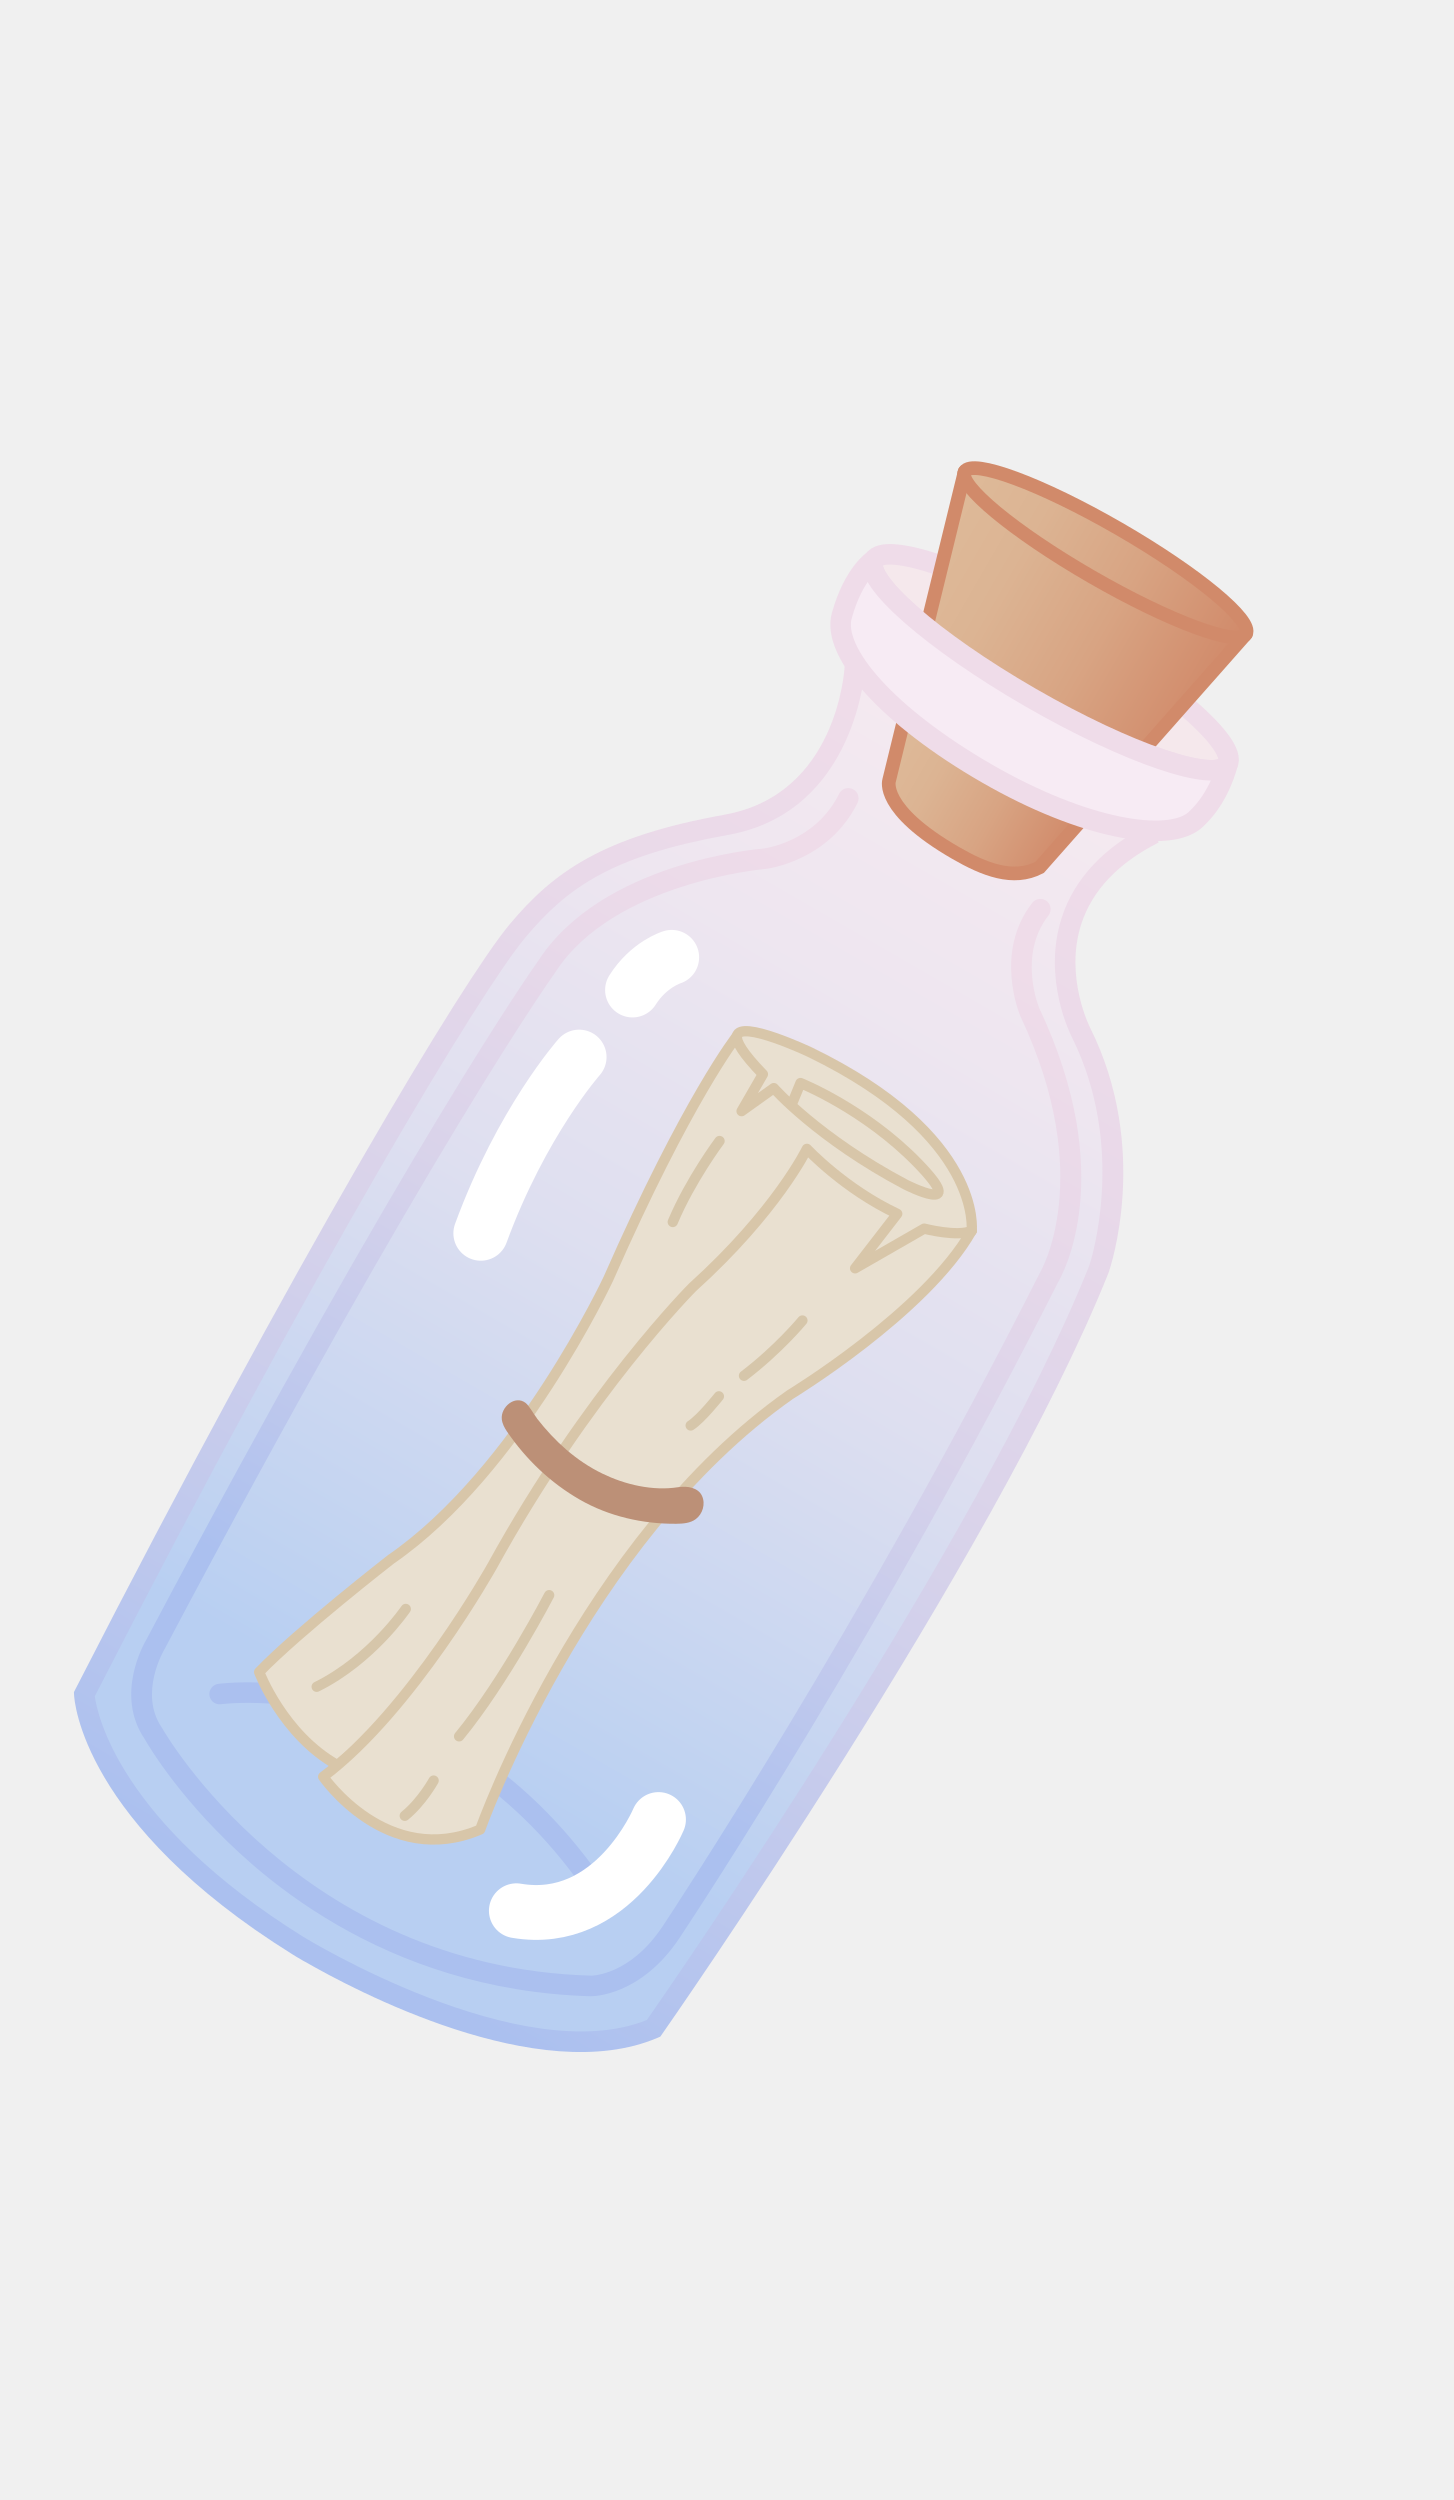
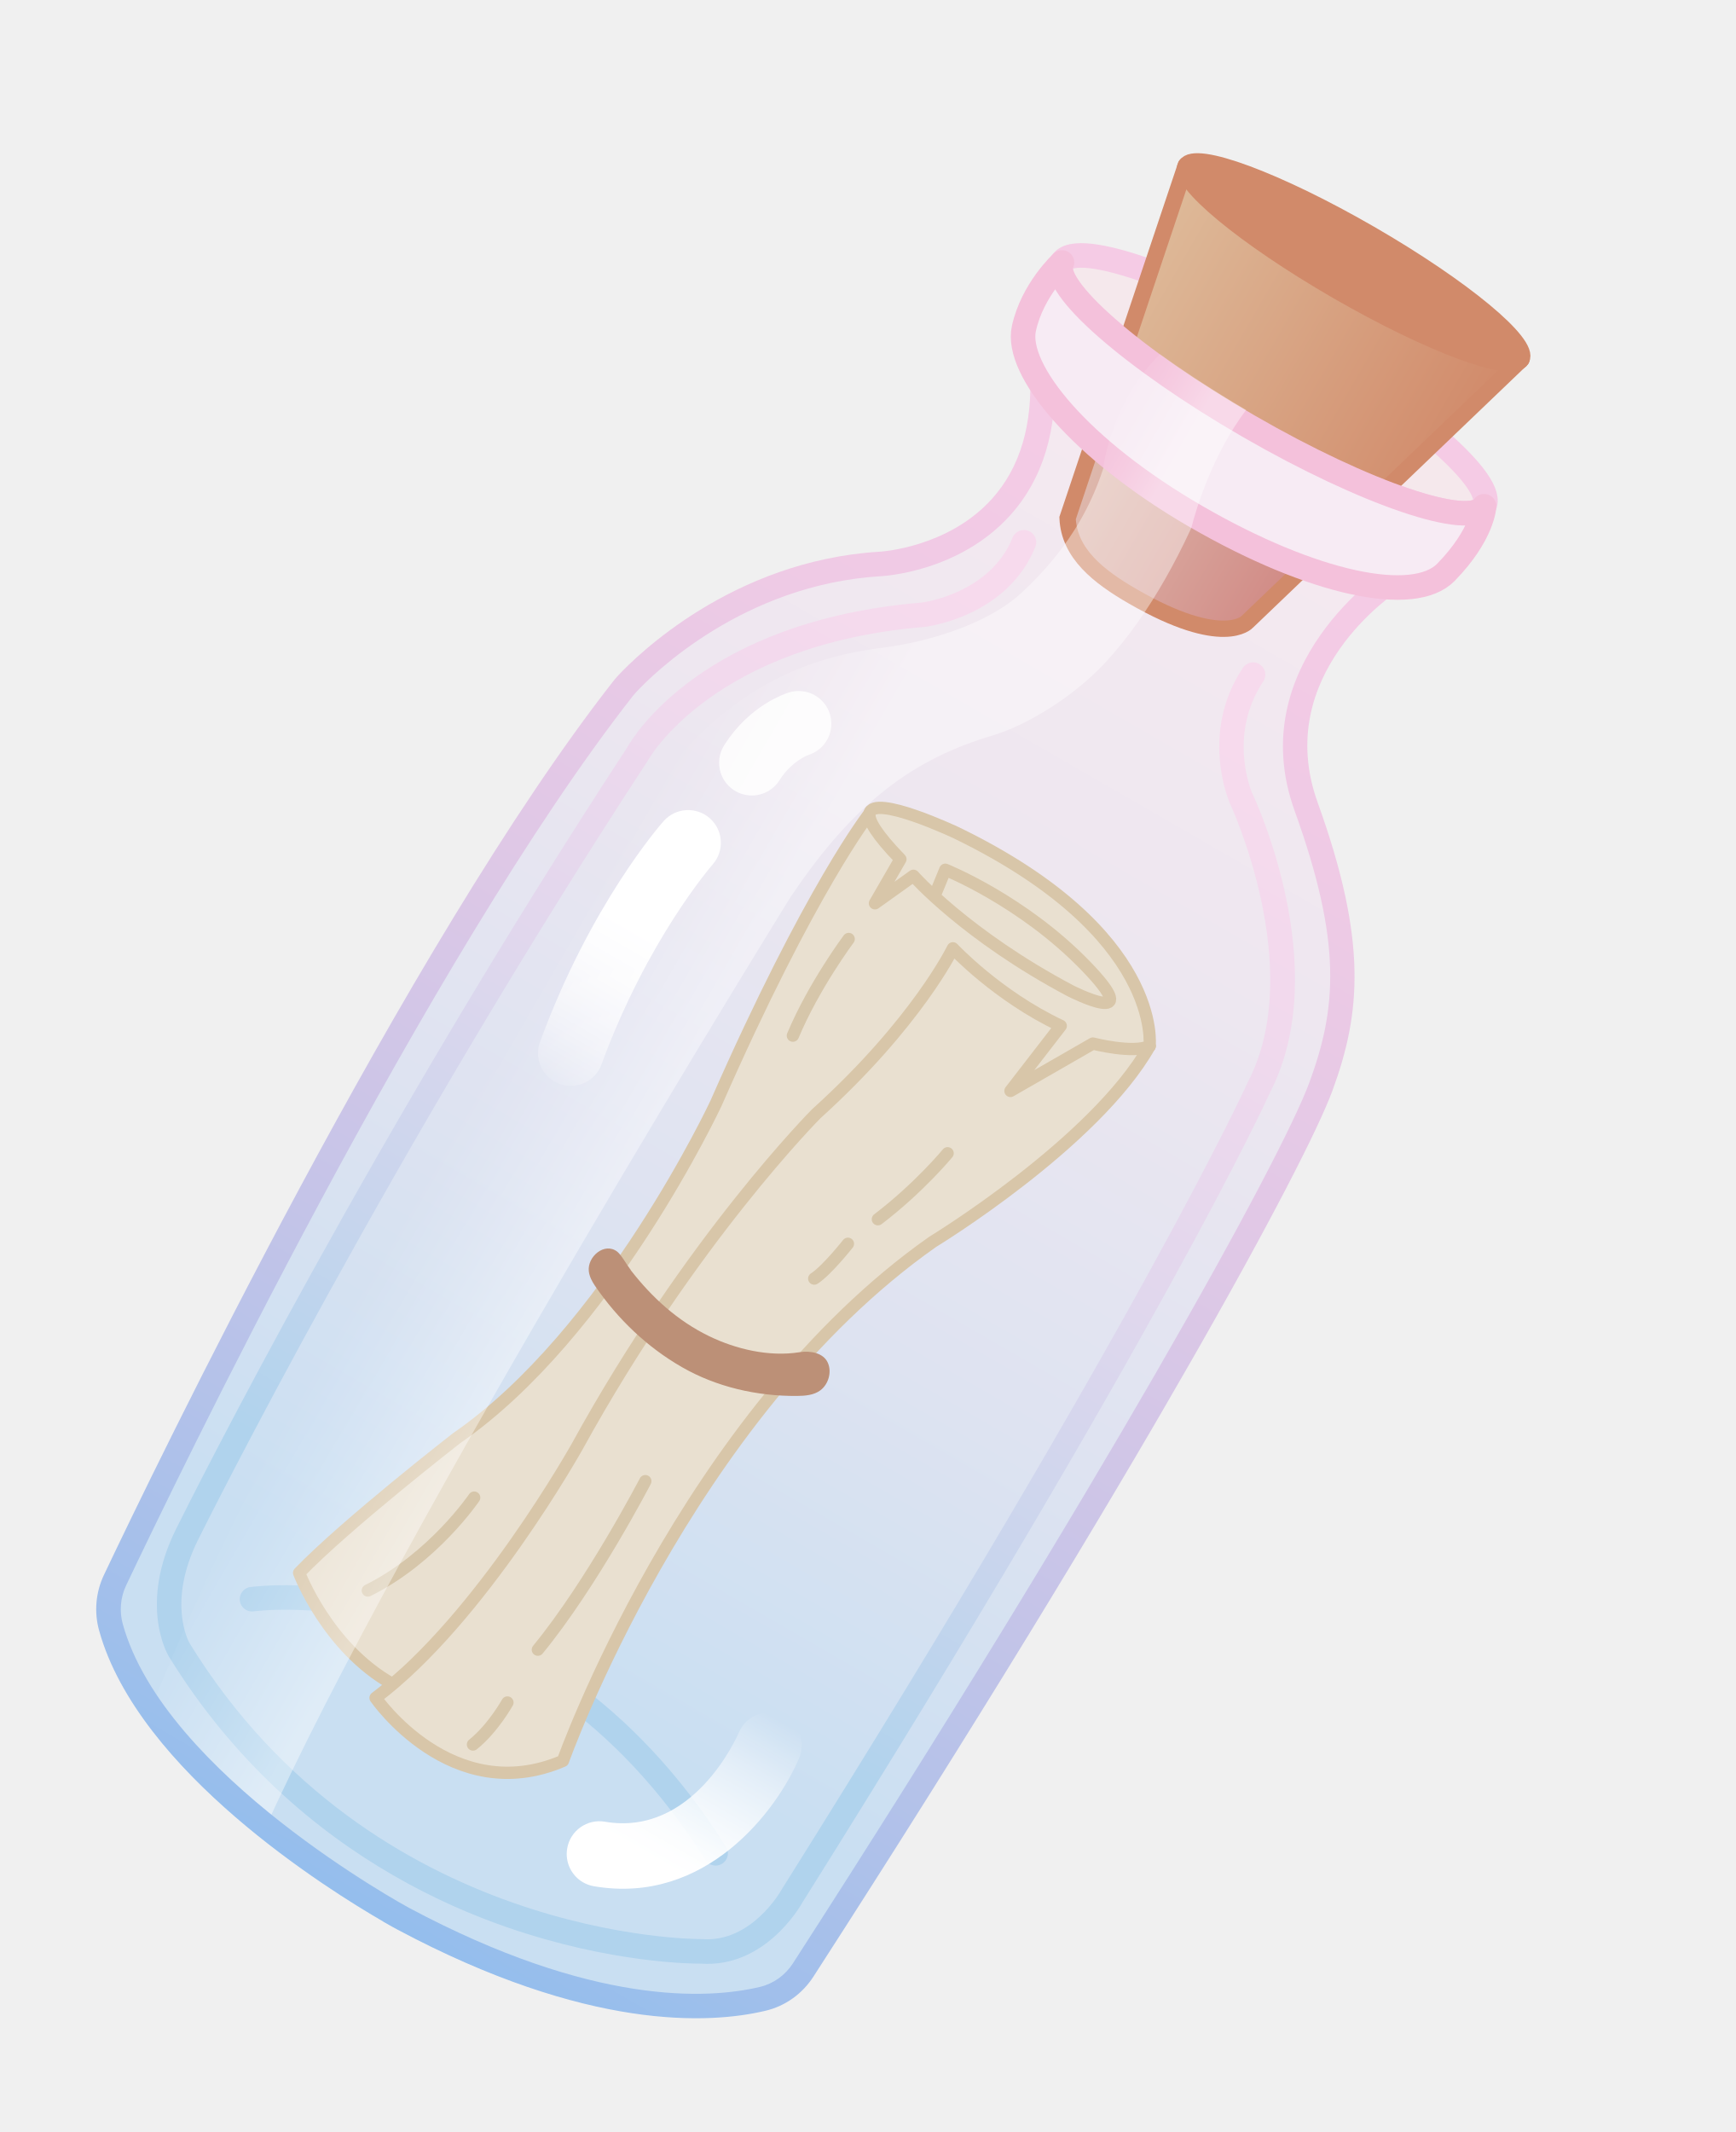
- <svg xmlns="http://www.w3.org/2000/svg" width="50" height="86" viewBox="0 0 149 184" fill="none">
-   <g clip-path="url(#clip0_20_225)">
-     <path d="M87.647 32.144C87.647 32.144 86.976 46.172 74.471 48.413C61.964 50.657 57.287 54.218 53.026 59.329C48.764 64.44 32.576 90.804 8.647 137.553C8.647 137.553 9.17 149.999 30.553 163.317C30.553 163.317 53.543 177.558 67.012 171.794C67.012 171.794 100.827 123.564 112.677 93.94C112.677 93.94 116.87 81.819 110.83 69.702C110.83 69.702 104.012 56.512 118.323 49.288" fill="url(#paint0_linear_20_225)" />
-     <path d="M31.204 164.935C30.526 164.544 30.108 164.286 29.995 164.214C8.389 150.756 7.615 138.131 7.592 137.597L7.579 137.321L7.705 137.073C30.61 92.336 47.521 64.283 52.214 58.654C56.757 53.202 61.825 49.61 74.28 47.375C85.797 45.309 86.565 32.63 86.591 32.089L88.696 32.189C88.689 32.34 87.832 47.078 74.653 49.445C62.773 51.576 58.165 54.799 53.832 59.995C49.211 65.539 32.479 93.312 9.719 137.749C9.96 139.531 12.189 150.638 31.102 162.416C31.323 162.549 53.462 176.103 66.313 170.933C68.957 167.137 100.437 121.651 111.675 93.573C111.854 93.025 115.526 81.501 109.873 70.168C109.754 69.939 106.826 64.157 108.84 57.932C110.136 53.924 113.165 50.7 117.834 48.342L118.784 50.224C114.633 52.32 111.968 55.131 110.846 58.581C109.097 63.98 111.723 69.165 111.751 69.215C117.929 81.601 113.837 93.774 113.657 94.283L113.641 94.331C101.882 123.728 68.197 171.912 67.862 172.394L67.692 172.639L67.418 172.756C55.248 177.965 36.213 167.816 31.2 164.922L31.204 164.935Z" fill="url(#paint1_linear_20_225)" />
-     <path d="M99.609 90.029L94.09 93.71L72.634 77.574L75.547 70.06C75.871 68.341 83.007 71.711 83.007 71.711C100.829 80.353 99.606 90.034 99.606 90.034L99.609 90.029Z" fill="#E9E0D0" stroke="#D8C6A9" stroke-width="1.056" stroke-linecap="round" stroke-linejoin="round" />
-     <path d="M22.515 137.52C22.515 137.52 46.479 134.175 62.333 159.341" stroke="#ABC0EF" stroke-width="2.106" stroke-miterlimit="10" stroke-linecap="round" />
-     <path d="M99.609 90.029L34.601 144.818C28.995 141.69 26.566 135.263 26.566 135.263C30.573 131.098 40.085 123.702 40.085 123.702C53.139 114.711 62.373 94.931 62.373 94.931C70.487 76.466 75.554 70.058 75.554 70.058C75.444 70.646 76.138 71.843 78.206 73.981L76.02 77.766L79.323 75.405C79.323 75.405 83.841 80.536 92.832 85.293C92.832 85.293 99.516 88.694 94.093 83.108C88.671 77.522 82.061 74.885 82.061 74.885L81.12 77.18" fill="#E9E0D0" />
-     <path d="M99.609 90.029L34.601 144.818C28.995 141.69 26.566 135.263 26.566 135.263C30.573 131.098 40.085 123.702 40.085 123.702C53.139 114.711 62.373 94.931 62.373 94.931C70.487 76.466 75.554 70.058 75.554 70.058C75.444 70.646 76.138 71.843 78.206 73.981L76.02 77.766L79.323 75.405C79.323 75.405 83.841 80.536 92.832 85.293C92.832 85.293 99.516 88.694 94.093 83.108C88.671 77.522 82.061 74.885 82.061 74.885L81.12 77.18" stroke="#D8C6A9" stroke-width="1.056" stroke-linecap="round" stroke-linejoin="round" />
-     <path d="M99.609 90.029C94.889 98.372 80.976 106.838 80.976 106.838C59.744 121.758 49.224 151.406 49.224 151.406C39.677 155.503 33.131 145.995 33.131 145.995C42.201 139.197 50.472 124.365 50.472 124.365C60.238 106.608 70.988 95.829 70.988 95.829C79.639 88.011 82.716 81.632 82.716 81.632C82.716 81.632 86.535 85.732 91.977 88.29L87.658 93.877L94.739 89.81C94.739 89.81 98.2 90.704 99.611 90.025L99.609 90.029Z" fill="#E9E0D0" stroke="#D8C6A9" stroke-width="1.056" stroke-linecap="round" stroke-linejoin="round" />
-     <path d="M92.742 37.334L91.144 43.869C91.144 43.869 90.169 46.797 97.959 51.294C100.895 52.989 103.874 54.183 106.574 52.778L111.095 47.662L92.742 37.334Z" fill="url(#paint2_linear_20_225)" stroke="#D18A6A" stroke-width="1.403" stroke-miterlimit="10" />
-     <path d="M121.346 36.063C124.665 38.86 126.441 41.156 125.826 42.22C124.679 44.208 115.631 41.135 105.621 35.356C95.612 29.578 88.427 23.278 89.575 21.291C90.15 20.295 92.698 20.57 96.354 21.811" fill="#F5E8EC" />
-     <path d="M121.346 36.063C124.665 38.86 126.441 41.156 125.826 42.22C124.679 44.208 115.631 41.135 105.621 35.356C95.612 29.578 88.427 23.278 89.575 21.291C90.15 20.295 92.698 20.57 96.354 21.811" stroke="#EFDCE9" stroke-width="2.106" stroke-miterlimit="10" />
-     <path d="M98.895 12.204L94.974 28.225C97.764 30.459 101.449 32.948 105.621 35.356C109.793 37.765 113.712 39.661 117.024 40.961L127.726 28.849L98.895 12.204Z" fill="url(#paint3_linear_20_225)" stroke="#D18A6A" stroke-width="1.403" stroke-linejoin="round" />
-     <path d="M111.893 22.977C119.853 27.572 126.94 30.201 127.721 28.847C128.503 27.494 122.683 22.671 114.723 18.075C106.763 13.479 99.677 10.851 98.895 12.204C98.114 13.558 103.933 18.381 111.893 22.977Z" fill="url(#paint4_linear_20_225)" stroke="#D18A6A" stroke-width="1.403" stroke-miterlimit="10" />
-     <path d="M34.594 161.204C31.113 159.194 28.198 157.008 25.845 154.968C18.681 148.76 15.166 142.725 14.817 142.111C11.765 137.585 14.74 132.372 15.046 131.862C41.866 81.156 54.651 63.094 55.188 62.334C61.713 52.281 77.572 50.901 78.244 50.848C78.423 50.826 83.593 50.148 86.017 45.235C86.272 44.713 86.905 44.5 87.427 44.756C87.954 45.003 88.162 45.644 87.906 46.166C84.964 52.124 78.713 52.91 78.449 52.941C78.257 52.956 62.897 54.304 56.948 63.499L56.92 63.546C56.792 63.718 44.098 81.444 16.897 132.868L16.88 132.898L16.862 132.928C16.838 132.971 14.177 137.421 16.587 140.959L16.638 141.039C16.772 141.283 30.639 165.536 60.593 166.388C60.737 166.386 64.599 166.338 67.927 161.329C68.754 160.084 88.38 130.422 106.574 94.388L106.597 94.35L106.619 94.311C106.673 94.217 112.385 84.523 104.619 68.079C104.486 67.773 101.879 61.455 105.821 56.411C106.177 55.953 106.834 55.875 107.299 56.229C107.755 56.59 107.838 57.25 107.482 57.708C104.293 61.784 106.517 67.16 106.538 67.213C114.623 84.333 108.94 94.524 108.431 95.375C90.497 130.889 71.757 159.362 69.679 162.495C65.681 168.519 60.752 168.501 60.542 168.499C49.855 168.195 41.208 165.023 34.594 161.204Z" fill="url(#paint5_linear_20_225)" />
-     <path d="M55.038 109.261C56.87 111.618 59.073 113.622 61.755 114.924C64.078 116.054 66.918 116.726 69.525 116.314C70.475 116.165 71.573 116.364 71.961 117.2C72.348 118.036 72.026 119.069 71.318 119.593C70.76 120.003 70.024 120.059 69.333 120.066C65.894 120.095 62.413 119.305 59.432 117.589C56.425 115.859 53.932 113.475 51.977 110.618C51.718 110.234 51.488 109.809 51.44 109.347C51.308 108.109 52.794 106.832 53.885 107.679C54.237 107.951 54.711 108.826 55.043 109.252L55.038 109.261Z" fill="#BC9077" />
-     <path d="M82.257 99.228C82.257 99.228 79.821 102.188 76.268 104.893" stroke="#D6C6AA" stroke-width="1.056" stroke-linecap="round" stroke-linejoin="round" />
-     <path d="M73.694 107.001C73.694 107.001 71.88 109.301 70.802 109.989" stroke="#D6C6AA" stroke-width="1.056" stroke-linecap="round" stroke-linejoin="round" />
-     <path d="M73.76 80.828C73.76 80.828 70.769 84.83 68.967 89.129" stroke="#D6C6AA" stroke-width="1.056" stroke-linecap="round" stroke-linejoin="round" />
-     <path d="M56.295 127.384C56.295 127.384 51.728 136.176 47.064 141.855" stroke="#D6C6AA" stroke-width="1.056" stroke-linecap="round" stroke-linejoin="round" />
-     <path d="M44.452 146.39C44.452 146.39 43.241 148.587 41.493 149.999" stroke="#D6C6AA" stroke-width="1.056" stroke-linecap="round" stroke-linejoin="round" />
-     <path d="M41.595 128.797C41.595 128.797 38.077 134 32.464 136.774" stroke="#D6C6AA" stroke-width="1.056" stroke-linecap="round" stroke-linejoin="round" />
-     <path d="M89.57 21.288C89.57 21.288 87.528 22.575 86.297 26.958C85.229 30.76 91.12 37.348 101.129 43.127C111.139 48.906 119.859 50.335 122.548 47.888C125.08 45.584 125.822 42.218 125.822 42.218C124.675 44.205 115.626 41.133 105.617 35.354C95.608 29.575 88.423 23.275 89.57 21.288Z" fill="#EAEFF3" />
-     <path d="M59.368 72.222C59.368 72.222 53.474 78.862 49.287 90.288" stroke="white" stroke-width="5.62" stroke-miterlimit="10" stroke-linecap="round" />
-     <path d="M68.859 61.998C68.859 61.998 66.51 62.707 64.841 65.349" stroke="white" stroke-width="5.62" stroke-miterlimit="10" stroke-linecap="round" />
-     <path d="M67.504 150.383C67.504 150.383 62.871 161.432 52.932 159.734" stroke="white" stroke-width="5.62" stroke-miterlimit="10" stroke-linecap="round" />
-     <path d="M89.57 21.288C89.57 21.288 87.528 22.575 86.297 26.958C85.229 30.76 91.12 37.348 101.129 43.127C111.139 48.906 119.859 50.335 122.548 47.888C125.08 45.584 125.822 42.218 125.822 42.218C124.675 44.205 115.626 41.133 105.617 35.354C95.608 29.575 88.423 23.275 89.57 21.288Z" fill="#F7EBF4" stroke="#EFDCE9" stroke-width="2.106" stroke-linecap="round" stroke-linejoin="round" />
+ <svg xmlns="http://www.w3.org/2000/svg" width="149" height="183" viewBox="0 0 149 183" fill="none">
+   <g clip-path="url(#clip0_134_257)">
+     <path d="M118.974 50.543C118.974 50.543 107.165 58.135 111.476 70.08C115.783 82.029 115.038 87.857 112.744 94.1C110.449 100.344 95.717 127.535 67.207 171.615C67.207 171.615 56.172 177.382 33.955 165.528C33.955 165.528 10.137 152.743 8.395 138.203C8.395 138.203 33.246 84.825 52.968 59.761C52.968 59.761 61.365 50.072 74.874 49.245C74.874 49.245 89.7 48.555 88.8 32.556" fill="url(#paint0_linear_134_257)" />
+     <path d="M98.693 89.792L93.176 93.472L71.729 77.342L74.642 69.831C74.965 68.112 82.098 71.481 82.098 71.481C99.913 80.12 98.691 89.796 98.691 89.796L98.693 89.792Z" fill="#E9E0D0" stroke="#D8C6A9" stroke-width="1.055" stroke-linecap="round" stroke-linejoin="round" />
+     <path d="M21.635 137.266C21.635 137.266 45.59 133.923 61.437 159.079" stroke="#B0D3ED" stroke-width="2.106" stroke-miterlimit="10" stroke-linecap="round" />
+     <path d="M98.693 89.792L33.712 144.559C28.108 141.433 25.68 135.008 25.68 135.008C29.685 130.845 39.193 123.452 39.193 123.452C52.242 114.464 61.473 94.692 61.473 94.692C69.583 76.235 74.649 69.829 74.649 69.829C74.538 70.417 75.232 71.613 77.299 73.75L75.114 77.534L78.416 75.174C78.416 75.174 82.931 80.303 91.919 85.058C91.919 85.058 98.6 88.457 93.18 82.874C87.76 77.29 81.153 74.654 81.153 74.654L80.212 76.948" fill="#E9E0D0" />
+     <path d="M98.693 89.792L33.712 144.559C28.108 141.433 25.68 135.008 25.68 135.008C29.685 130.845 39.193 123.452 39.193 123.452C52.242 114.464 61.473 94.692 61.473 94.692C69.583 76.235 74.649 69.829 74.649 69.829C74.538 70.417 75.232 71.613 77.299 73.75L75.114 77.534L78.416 75.174C78.416 75.174 82.931 80.303 91.919 85.058C91.919 85.058 98.6 88.457 93.18 82.874C87.76 77.29 81.153 74.654 81.153 74.654L80.212 76.948" stroke="#D8C6A9" stroke-width="1.055" stroke-linecap="round" stroke-linejoin="round" />
+     <path d="M98.693 89.792C93.976 98.132 80.068 106.595 80.068 106.595C58.844 121.508 48.329 151.145 48.329 151.145C38.786 155.24 32.243 145.736 32.243 145.736C41.309 138.94 49.577 124.115 49.577 124.115C59.338 106.365 70.084 95.59 70.084 95.59C78.732 87.775 81.807 81.399 81.807 81.399C81.807 81.399 85.625 85.497 91.065 88.054L86.748 93.639L93.826 89.573C93.826 89.573 97.286 90.467 98.696 89.788L98.693 89.792Z" fill="#E9E0D0" stroke="#D8C6A9" stroke-width="1.055" stroke-linecap="round" stroke-linejoin="round" />
+     <path d="M111.934 48.726L107.076 53.376C107.076 53.376 105.029 55.683 97.242 51.187C94.307 49.493 91.785 47.51 91.652 44.47L93.82 38L111.934 48.726Z" fill="url(#paint1_linear_134_257)" stroke="#D18A6A" stroke-width="1.402" stroke-miterlimit="10" />
+     <path d="M98.739 23.328C94.659 21.854 91.784 21.464 91.169 22.528C90.022 24.514 97.204 30.812 107.209 36.588C117.215 42.365 126.259 45.436 127.406 43.449C127.981 42.454 126.469 40.386 123.568 37.841" fill="#F5E8EC" />
+     <path d="M98.739 23.328C94.659 21.854 91.784 21.464 91.169 22.528C90.022 24.514 97.204 30.812 107.209 36.588C117.215 42.365 126.259 45.436 127.406 43.449C127.981 42.454 126.469 40.386 123.568 37.841" stroke="#F5CBE5" stroke-width="2.106" stroke-miterlimit="10" />
+     <path d="M130.618 30.842L118.709 42.244C115.38 40.945 111.384 38.998 107.214 36.591C103.091 34.21 99.444 31.738 96.662 29.521L101.799 14.203L130.613 30.839L130.618 30.842Z" fill="url(#paint2_linear_134_257)" stroke="#D18A6A" stroke-width="1.402" stroke-linejoin="round" />
+     <path d="M114.796 24.974C122.753 29.568 129.836 32.195 130.617 30.842C131.398 29.489 125.581 24.668 117.624 20.074C109.668 15.48 102.584 12.853 101.803 14.206C101.022 15.559 106.839 20.38 114.796 24.974Z" fill="url(#paint3_linear_134_257)" stroke="#D18A6A" stroke-width="1.402" stroke-miterlimit="10" />
+     <path d="M14.481 142.157C14.372 141.98 11.893 137.723 15.112 131.246C16.785 127.882 32.068 97.428 53.848 64.153C54.331 63.287 60.312 53.274 79.174 51.716C79.23 51.709 85 50.95 86.93 46.149C87.149 45.612 87.764 45.349 88.301 45.568C88.843 45.789 89.104 46.397 88.883 46.939C86.489 52.879 79.714 53.773 79.383 53.811C61.267 55.307 55.729 65.096 55.675 65.19L55.653 65.229L55.63 65.267C33.53 99.027 17.662 130.842 16.998 132.18C14.324 137.564 16.21 140.936 16.283 141.058C31.991 166.562 59.914 166.443 60.196 166.44L60.291 166.443C64.558 166.761 67.08 162.234 67.105 162.191L67.123 162.161L67.14 162.131C98.062 112.882 107.062 93.034 107.147 92.837L107.174 92.789C112.156 83.041 105.642 69.068 105.563 68.897C105.458 68.653 103.014 62.849 106.702 57.324C107.026 56.842 107.687 56.697 108.162 57.034C108.644 57.358 108.776 58.012 108.451 58.494C105.41 63.048 107.407 67.862 107.477 68.029C107.767 68.636 114.499 83.055 109.058 93.728C108.672 94.575 99.424 114.664 68.932 163.228C68.643 163.748 65.62 168.925 60.174 168.549C59.468 168.553 52.486 168.527 43.532 165.428C40.59 164.411 37.24 162.98 33.761 160.971C27.149 157.154 20.077 151.251 14.477 142.155L14.481 142.157Z" fill="url(#paint4_linear_134_257)" />
+     <path d="M54.145 109.019C55.976 111.375 58.178 113.378 60.858 114.68C63.181 115.809 66.02 116.481 68.626 116.069C69.576 115.92 70.674 116.119 71.061 116.955C71.432 117.758 71.126 118.823 70.418 119.346C69.86 119.757 69.124 119.812 68.434 119.82C64.996 119.849 61.517 119.058 58.537 117.344C55.557 115.629 53.039 113.232 51.084 110.375C50.826 109.991 50.596 109.567 50.548 109.105C50.416 107.867 51.902 106.591 52.992 107.438C53.344 107.71 53.818 108.584 54.15 109.01L54.145 109.019Z" fill="#BC9077" />
+     <path d="M81.352 98.99C81.352 98.99 78.918 101.949 75.366 104.653" stroke="#D6C6AA" stroke-width="1.055" stroke-linecap="round" stroke-linejoin="round" />
+     <path d="M72.794 106.76C72.794 106.76 70.98 109.059 69.902 109.747" stroke="#D6C6AA" stroke-width="1.055" stroke-linecap="round" stroke-linejoin="round" />
+     <path d="M72.859 80.598C72.859 80.598 69.869 84.597 68.069 88.895" stroke="#D6C6AA" stroke-width="1.055" stroke-linecap="round" stroke-linejoin="round" />
+     <path d="M55.401 127.134C55.401 127.134 50.837 135.923 46.175 141.6" stroke="#D6C6AA" stroke-width="1.055" stroke-linecap="round" stroke-linejoin="round" />
+     <path d="M43.563 146.134C43.563 146.134 42.352 148.329 40.605 149.74" stroke="#D6C6AA" stroke-width="1.055" stroke-linecap="round" stroke-linejoin="round" />
+     <path d="M40.708 128.548C40.708 128.548 37.191 133.748 31.58 136.521" stroke="#D6C6AA" stroke-width="1.055" stroke-linecap="round" stroke-linejoin="round" />
+     <path d="M47.592 92.833C46.434 92.164 45.884 90.738 46.362 89.434C50.676 77.652 56.718 70.764 56.975 70.477C58.006 69.316 59.781 69.214 60.94 70.238C62.102 71.269 62.206 73.04 61.18 74.203C61.094 74.302 55.555 80.675 51.638 91.365C51.106 92.82 49.49 93.569 48.035 93.037C47.878 92.981 47.732 92.908 47.594 92.829L47.592 92.833Z" fill="url(#paint5_linear_134_257)" />
+     <path opacity="0.83" d="M68.561 62.121C68.561 62.121 66.213 62.831 64.545 65.472" stroke="white" stroke-width="5.618" stroke-miterlimit="10" stroke-linecap="round" />
+     <path d="M50.056 161.569C49.065 160.997 48.49 159.853 48.693 158.66C48.953 157.129 50.409 156.104 51.933 156.366C59.508 157.662 63.279 149.061 63.438 148.696C64.047 147.274 65.692 146.605 67.116 147.21C68.547 147.813 69.21 149.448 68.614 150.878C66.713 155.409 60.582 163.551 50.984 161.905C50.645 161.847 50.335 161.73 50.056 161.569Z" fill="url(#paint6_linear_134_257)" />
+     <path opacity="0.4" d="M55.247 68.536C55.247 68.536 55.284 68.511 55.301 68.493C61.851 59.684 68.282 56.532 75.729 55.602C79.544 55.128 84.692 53.632 87.639 50.935C91.778 47.146 94.609 42.528 95.599 36.544L103.89 41.485C101.792 46.932 98.78 52.653 94.922 56.839C92.275 59.71 88.256 62.223 85.203 63.132C78.552 65.109 73.405 68.762 67.972 76.855C67.96 76.876 67.941 76.889 67.927 76.903C67.927 76.903 34.231 131.244 22.585 157.339C18.919 154.187 15.347 150.437 13.065 146.374C26.24 113.536 55.252 68.538 55.252 68.538L55.247 68.536Z" fill="url(#paint7_linear_134_257)" />
+     <path d="M32.89 164.936C33.564 165.325 33.996 165.557 34.11 165.617C50.461 174.343 60.934 173.731 65.721 172.593C67.412 172.191 68.871 171.151 69.832 169.664C97.954 126.069 112.086 99.887 114.386 93.624C116.834 86.966 117.412 80.784 113.121 68.885C109.154 57.882 119.746 50.88 120.201 50.588L119.062 48.815C118.935 48.896 106.605 57.005 111.143 69.596C115.24 80.948 114.749 86.546 112.417 92.893C109.977 99.528 94.606 127.379 68.072 168.522C67.411 169.547 66.407 170.266 65.245 170.545C60.748 171.615 50.852 172.16 35.118 163.762C34.914 163.65 14.137 152.364 10.54 139.401C10.238 138.3 10.335 137.132 10.82 136.102C15.001 127.286 36.748 82.168 54.33 59.74C54.419 59.626 54.508 59.522 54.609 59.415C56.04 57.879 63.787 50.178 75.609 49.458C75.867 49.447 82.337 49.092 86.719 44.236C89.541 41.112 90.818 36.878 90.525 31.658L88.421 31.776C88.682 36.417 87.584 40.131 85.154 42.824C81.354 47.037 75.553 47.355 75.496 47.356C62.86 48.127 54.599 56.343 53.071 57.978C52.933 58.127 52.8 58.279 52.673 58.44C34.953 81.046 13.117 126.348 8.917 135.198C8.216 136.681 8.067 138.374 8.511 139.963C11.865 152.048 28.235 162.237 32.908 164.935L32.89 164.936Z" fill="url(#paint8_linear_134_257)" />
+     <path d="M127.41 43.452C127.41 43.452 127.317 45.863 124.138 49.119C121.38 51.944 112.733 50.137 102.728 44.361C92.722 38.584 87.126 31.749 87.901 28.198C88.63 24.855 91.173 22.53 91.173 22.53C90.026 24.517 97.208 30.814 107.214 36.591C117.219 42.367 126.263 45.438 127.41 43.452Z" fill="#F7EBF4" stroke="#F4C1DB" stroke-width="2.106" stroke-linecap="round" stroke-linejoin="round" />
+     <path opacity="0.4" d="M106.972 35.187C104.088 33.493 101.633 31.87 99.604 30.39C95.672 34.149 94.818 39.353 94.713 40.14C96.862 41.907 99.374 43.649 102.167 45.261C102.202 45.281 102.236 45.301 102.27 45.321C102.679 43.732 104.045 39.097 106.973 35.194L106.972 35.187Z" fill="url(#paint9_linear_134_257)" />
  </g>
  <defs>
-     <linearGradient id="paint0_linear_20_225" x1="103.037" y1="42.46" x2="44.703" y2="143.497" gradientUnits="userSpaceOnUse">
+     <linearGradient id="paint0_linear_134_257" x1="102.351" y1="42.376" x2="44.041" y2="143.372" gradientUnits="userSpaceOnUse">
      <stop stop-color="#F4E9F0" />
-       <stop offset="0.23" stop-color="#EEE6F0" />
-       <stop offset="0.54" stop-color="#DEDFF0" />
-       <stop offset="0.87" stop-color="#C3D4F1" />
-       <stop offset="1" stop-color="#B8CFF2" />
+       <stop offset="0.29" stop-color="#EEE7F0" />
+       <stop offset="0.66" stop-color="#DEE3F1" />
+       <stop offset="1" stop-color="#C9DFF2" />
    </linearGradient>
-     <linearGradient id="paint1_linear_20_225" x1="102.35" y1="43.649" x2="33.787" y2="162.404" gradientUnits="userSpaceOnUse">
-       <stop stop-color="#EFDCE9" />
-       <stop offset="0.22" stop-color="#E9D9E9" />
-       <stop offset="0.5" stop-color="#D9D3EA" />
-       <stop offset="0.81" stop-color="#BEC8ED" />
-       <stop offset="1" stop-color="#ABC0EF" />
+     <linearGradient id="paint1_linear_134_257" x1="109.623" y1="52.729" x2="91.393" y2="42.204" gradientUnits="userSpaceOnUse">
+       <stop stop-color="#D18A85" />
+       <stop offset="1" stop-color="#DEBAAE" />
    </linearGradient>
-     <linearGradient id="paint2_linear_20_225" x1="90.43" y1="41.339" x2="108.667" y2="51.868" gradientUnits="userSpaceOnUse">
-       <stop stop-color="#DEBA99" />
-       <stop offset="0.27" stop-color="#DCB493" />
-       <stop offset="0.61" stop-color="#D8A483" />
-       <stop offset="1" stop-color="#D18A6A" />
+     <linearGradient id="paint2_linear_134_257" x1="126.449" y1="38.063" x2="97.63" y2="21.424" gradientUnits="userSpaceOnUse">
+       <stop stop-color="#D18A6A" />
+       <stop offset="1" stop-color="#DEBA99" />
    </linearGradient>
-     <linearGradient id="paint3_linear_20_225" x1="94.725" y1="19.428" x2="123.551" y2="36.071" gradientUnits="userSpaceOnUse">
-       <stop stop-color="#DEBA99" />
-       <stop offset="0.27" stop-color="#DCB493" />
-       <stop offset="0.61" stop-color="#D8A483" />
-       <stop offset="1" stop-color="#D18A6A" />
+     <linearGradient id="paint3_linear_134_257" x1="-86.538" y1="-94.532" x2="-86.967" y2="-94.78" gradientUnits="userSpaceOnUse">
+       <stop stop-color="#D18A6A" />
+       <stop offset="1" stop-color="#DEBA99" />
    </linearGradient>
-     <linearGradient id="paint4_linear_20_225" x1="98.895" y1="12.204" x2="127.721" y2="28.847" gradientUnits="userSpaceOnUse">
-       <stop stop-color="#DEBA99" />
-       <stop offset="0.27" stop-color="#DCB493" />
-       <stop offset="0.61" stop-color="#D8A483" />
-       <stop offset="1" stop-color="#D18A6A" />
+     <linearGradient id="paint4_linear_134_257" x1="94.247" y1="56.7" x2="47.324" y2="137.974" gradientUnits="userSpaceOnUse">
+       <stop stop-color="#F7DAED" />
+       <stop offset="0.21" stop-color="#F1D9ED" />
+       <stop offset="0.48" stop-color="#E1D7ED" />
+       <stop offset="0.79" stop-color="#C6D5ED" />
+       <stop offset="1" stop-color="#B0D3ED" />
    </linearGradient>
-     <linearGradient id="paint5_linear_20_225" x1="94.68" y1="56.647" x2="47.738" y2="137.952" gradientUnits="userSpaceOnUse">
-       <stop stop-color="#EFDCE9" />
-       <stop offset="0.22" stop-color="#E9D9E9" />
-       <stop offset="0.5" stop-color="#D9D3EA" />
-       <stop offset="0.81" stop-color="#BEC8ED" />
-       <stop offset="1" stop-color="#ABC0EF" />
+     <linearGradient id="paint5_linear_134_257" x1="59.275" y1="71.588" x2="46.483" y2="93.743" gradientUnits="userSpaceOnUse">
+       <stop offset="0.33" stop-color="white" />
+       <stop offset="0.39" stop-color="white" stop-opacity="0.98" />
+       <stop offset="0.48" stop-color="white" stop-opacity="0.91" />
+       <stop offset="0.57" stop-color="white" stop-opacity="0.81" />
+       <stop offset="0.67" stop-color="white" stop-opacity="0.66" />
+       <stop offset="0.78" stop-color="white" stop-opacity="0.48" />
+       <stop offset="0.89" stop-color="white" stop-opacity="0.25" />
+       <stop offset="1" stop-color="white" stop-opacity="0" />
    </linearGradient>
-     <clipPath id="clip0_20_225">
-       <rect width="74" height="169.648" fill="white" transform="translate(84.8242) rotate(30)" />
+     <linearGradient id="paint6_linear_134_257" x1="51.734" y1="166.72" x2="63.787" y2="145.842" gradientUnits="userSpaceOnUse">
+       <stop offset="0.33" stop-color="white" />
+       <stop offset="0.39" stop-color="white" stop-opacity="0.98" />
+       <stop offset="0.48" stop-color="white" stop-opacity="0.91" />
+       <stop offset="0.57" stop-color="white" stop-opacity="0.81" />
+       <stop offset="0.67" stop-color="white" stop-opacity="0.66" />
+       <stop offset="0.78" stop-color="white" stop-opacity="0.48" />
+       <stop offset="0.89" stop-color="white" stop-opacity="0.25" />
+       <stop offset="1" stop-color="white" stop-opacity="0" />
+     </linearGradient>
+     <linearGradient id="paint7_linear_134_257" x1="56.326" y1="95.342" x2="43.717" y2="88.062" gradientUnits="userSpaceOnUse">
+       <stop stop-color="white" />
+       <stop offset="0.16" stop-color="white" stop-opacity="0.81" />
+       <stop offset="0.47" stop-color="white" stop-opacity="0.47" />
+       <stop offset="0.72" stop-color="white" stop-opacity="0.22" />
+       <stop offset="0.91" stop-color="white" stop-opacity="0.06" />
+       <stop offset="1" stop-color="white" stop-opacity="0" />
+     </linearGradient>
+     <linearGradient id="paint8_linear_134_257" x1="103.643" y1="40.427" x2="31.528" y2="165.334" gradientUnits="userSpaceOnUse">
+       <stop stop-color="#F5CBE5" />
+       <stop offset="0.17" stop-color="#EFCAE5" />
+       <stop offset="0.4" stop-color="#DFC8E6" />
+       <stop offset="0.65" stop-color="#C4C4E8" />
+       <stop offset="0.92" stop-color="#A0BFEB" />
+       <stop offset="1" stop-color="#93BEED" />
+     </linearGradient>
+     <linearGradient id="paint9_linear_134_257" x1="93.136" y1="33.349" x2="101.503" y2="38.179" gradientUnits="userSpaceOnUse">
+       <stop stop-color="white" stop-opacity="0.01" />
+       <stop offset="0.12" stop-color="white" stop-opacity="0.03" />
+       <stop offset="0.25" stop-color="white" stop-opacity="0.08" />
+       <stop offset="0.38" stop-color="white" stop-opacity="0.17" />
+       <stop offset="0.52" stop-color="white" stop-opacity="0.29" />
+       <stop offset="0.66" stop-color="white" stop-opacity="0.45" />
+       <stop offset="0.8" stop-color="white" stop-opacity="0.64" />
+       <stop offset="0.94" stop-color="white" stop-opacity="0.86" />
+       <stop offset="1" stop-color="white" stop-opacity="0.95" />
+     </linearGradient>
+     <clipPath id="clip0_134_257">
+       <rect width="74" height="168.525" fill="white" transform="translate(84.2622) rotate(30)" />
    </clipPath>
  </defs>
</svg>
